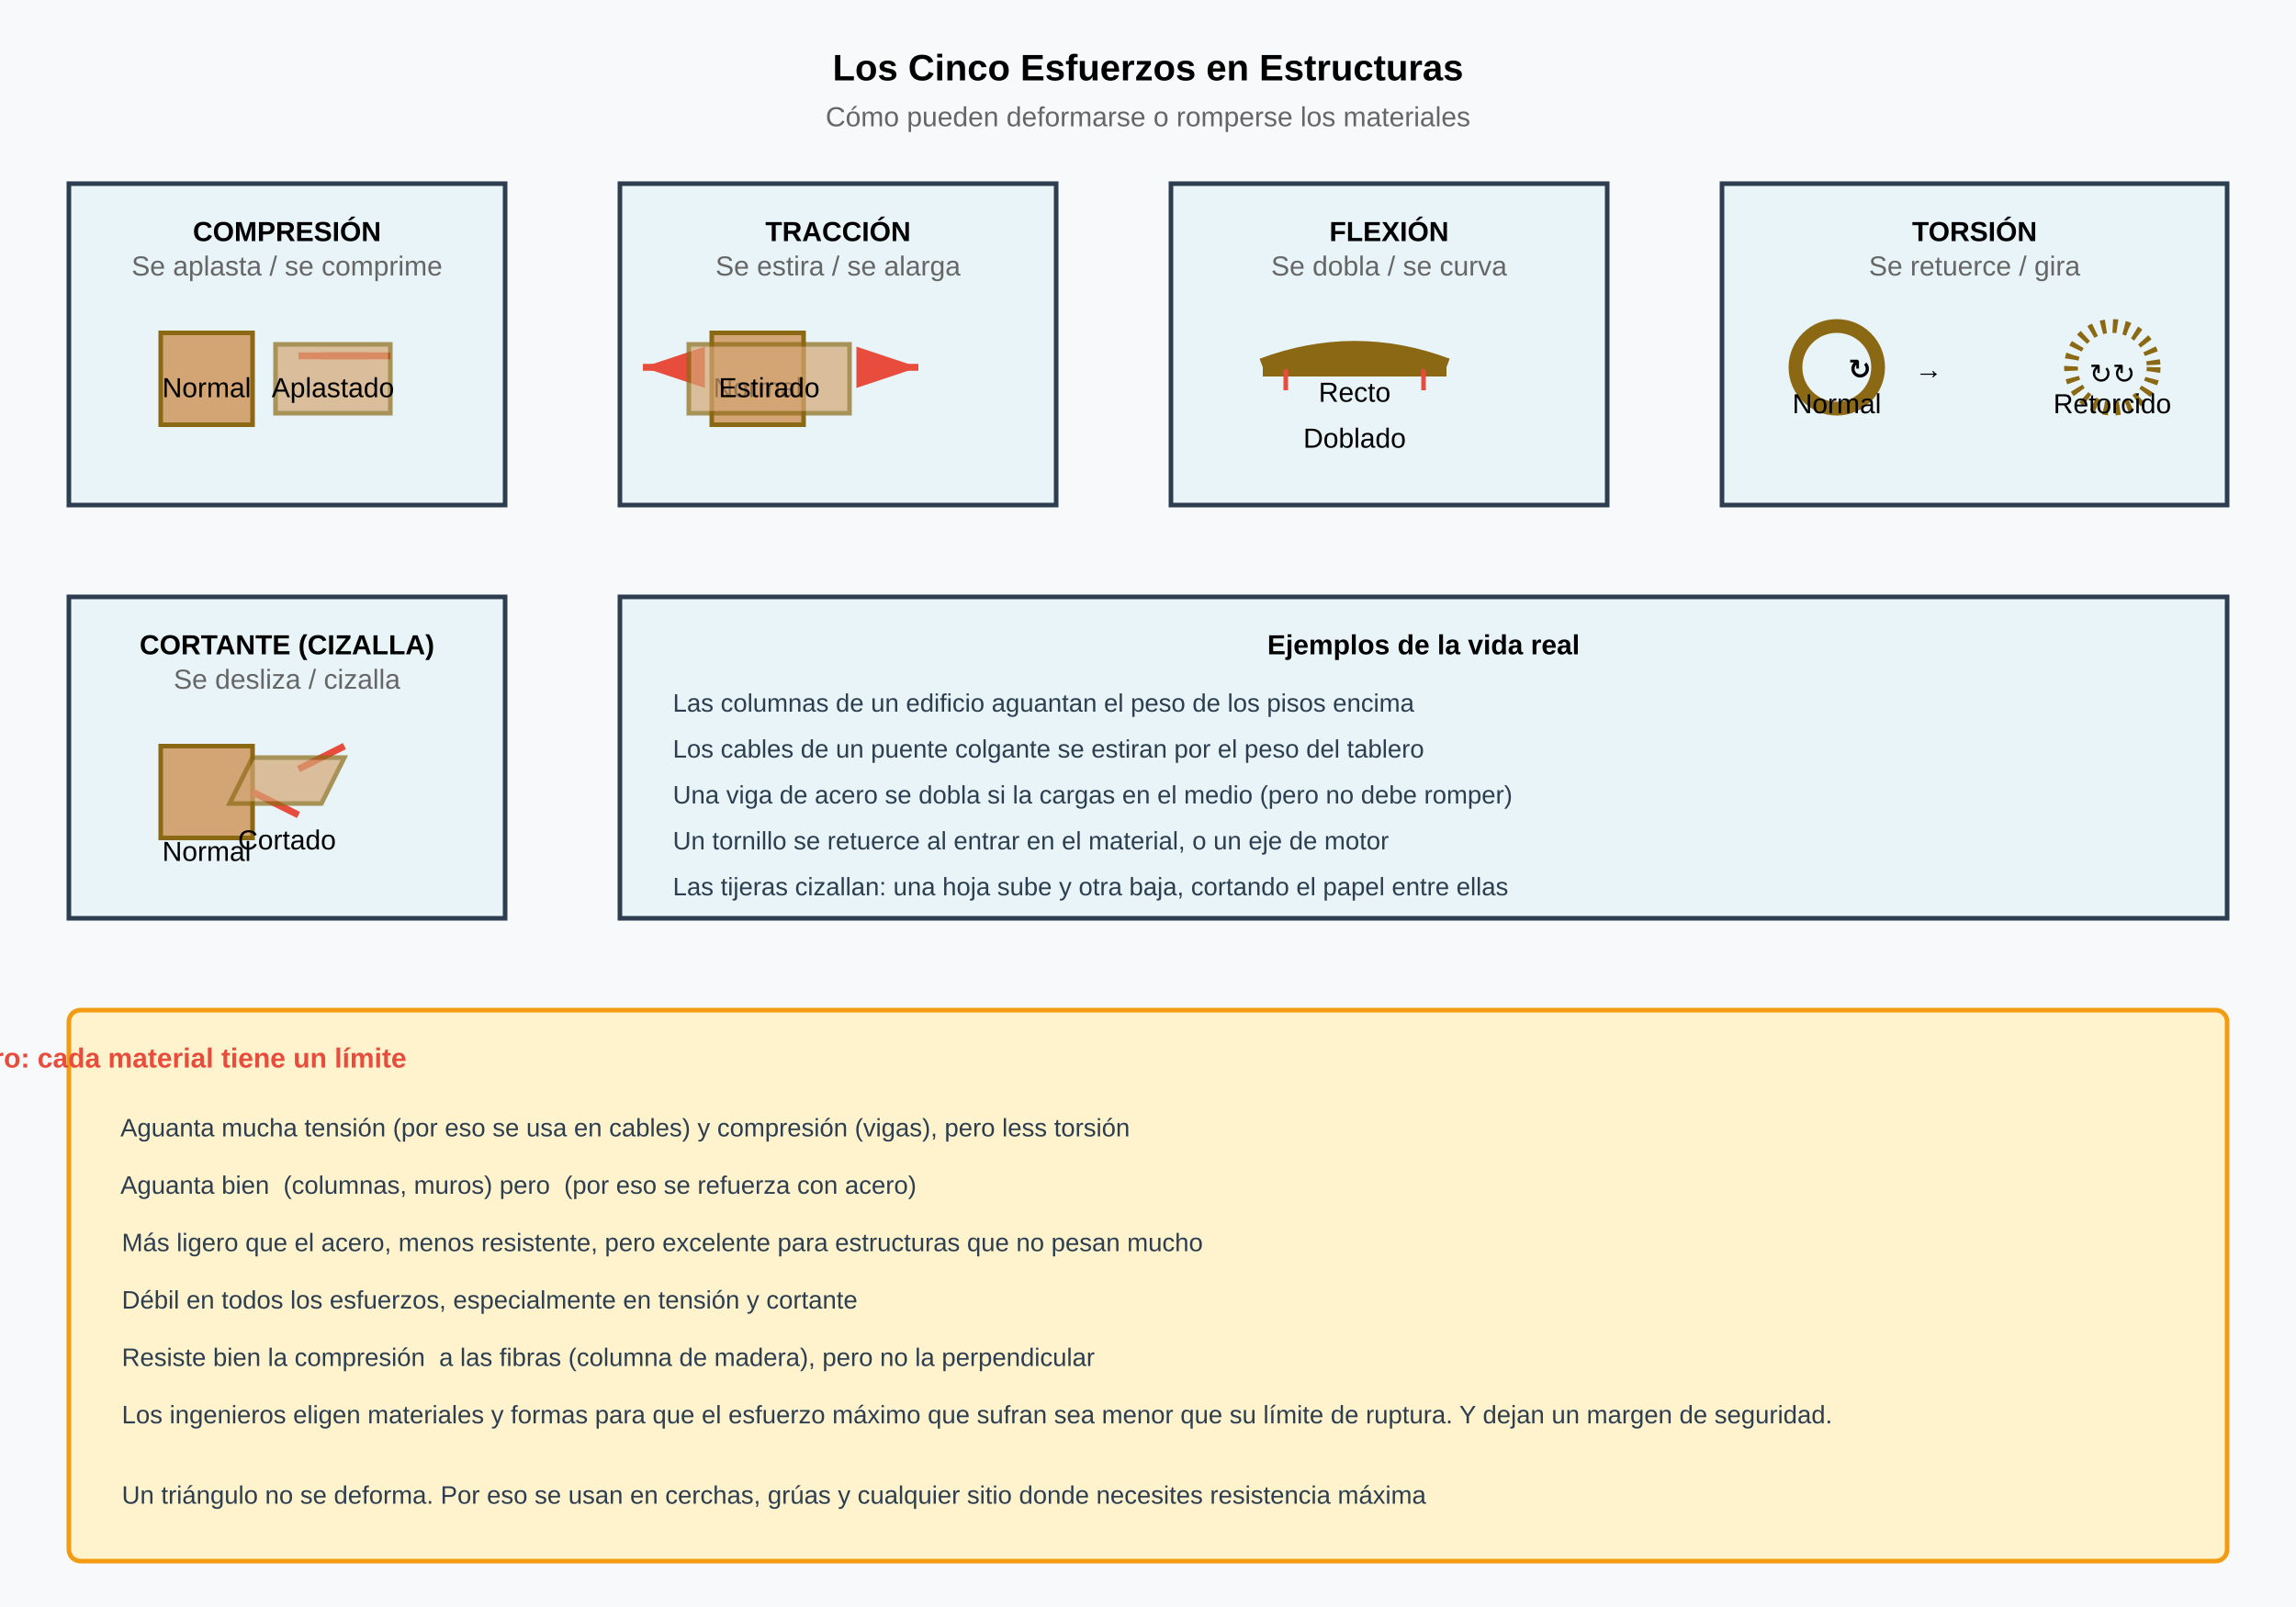
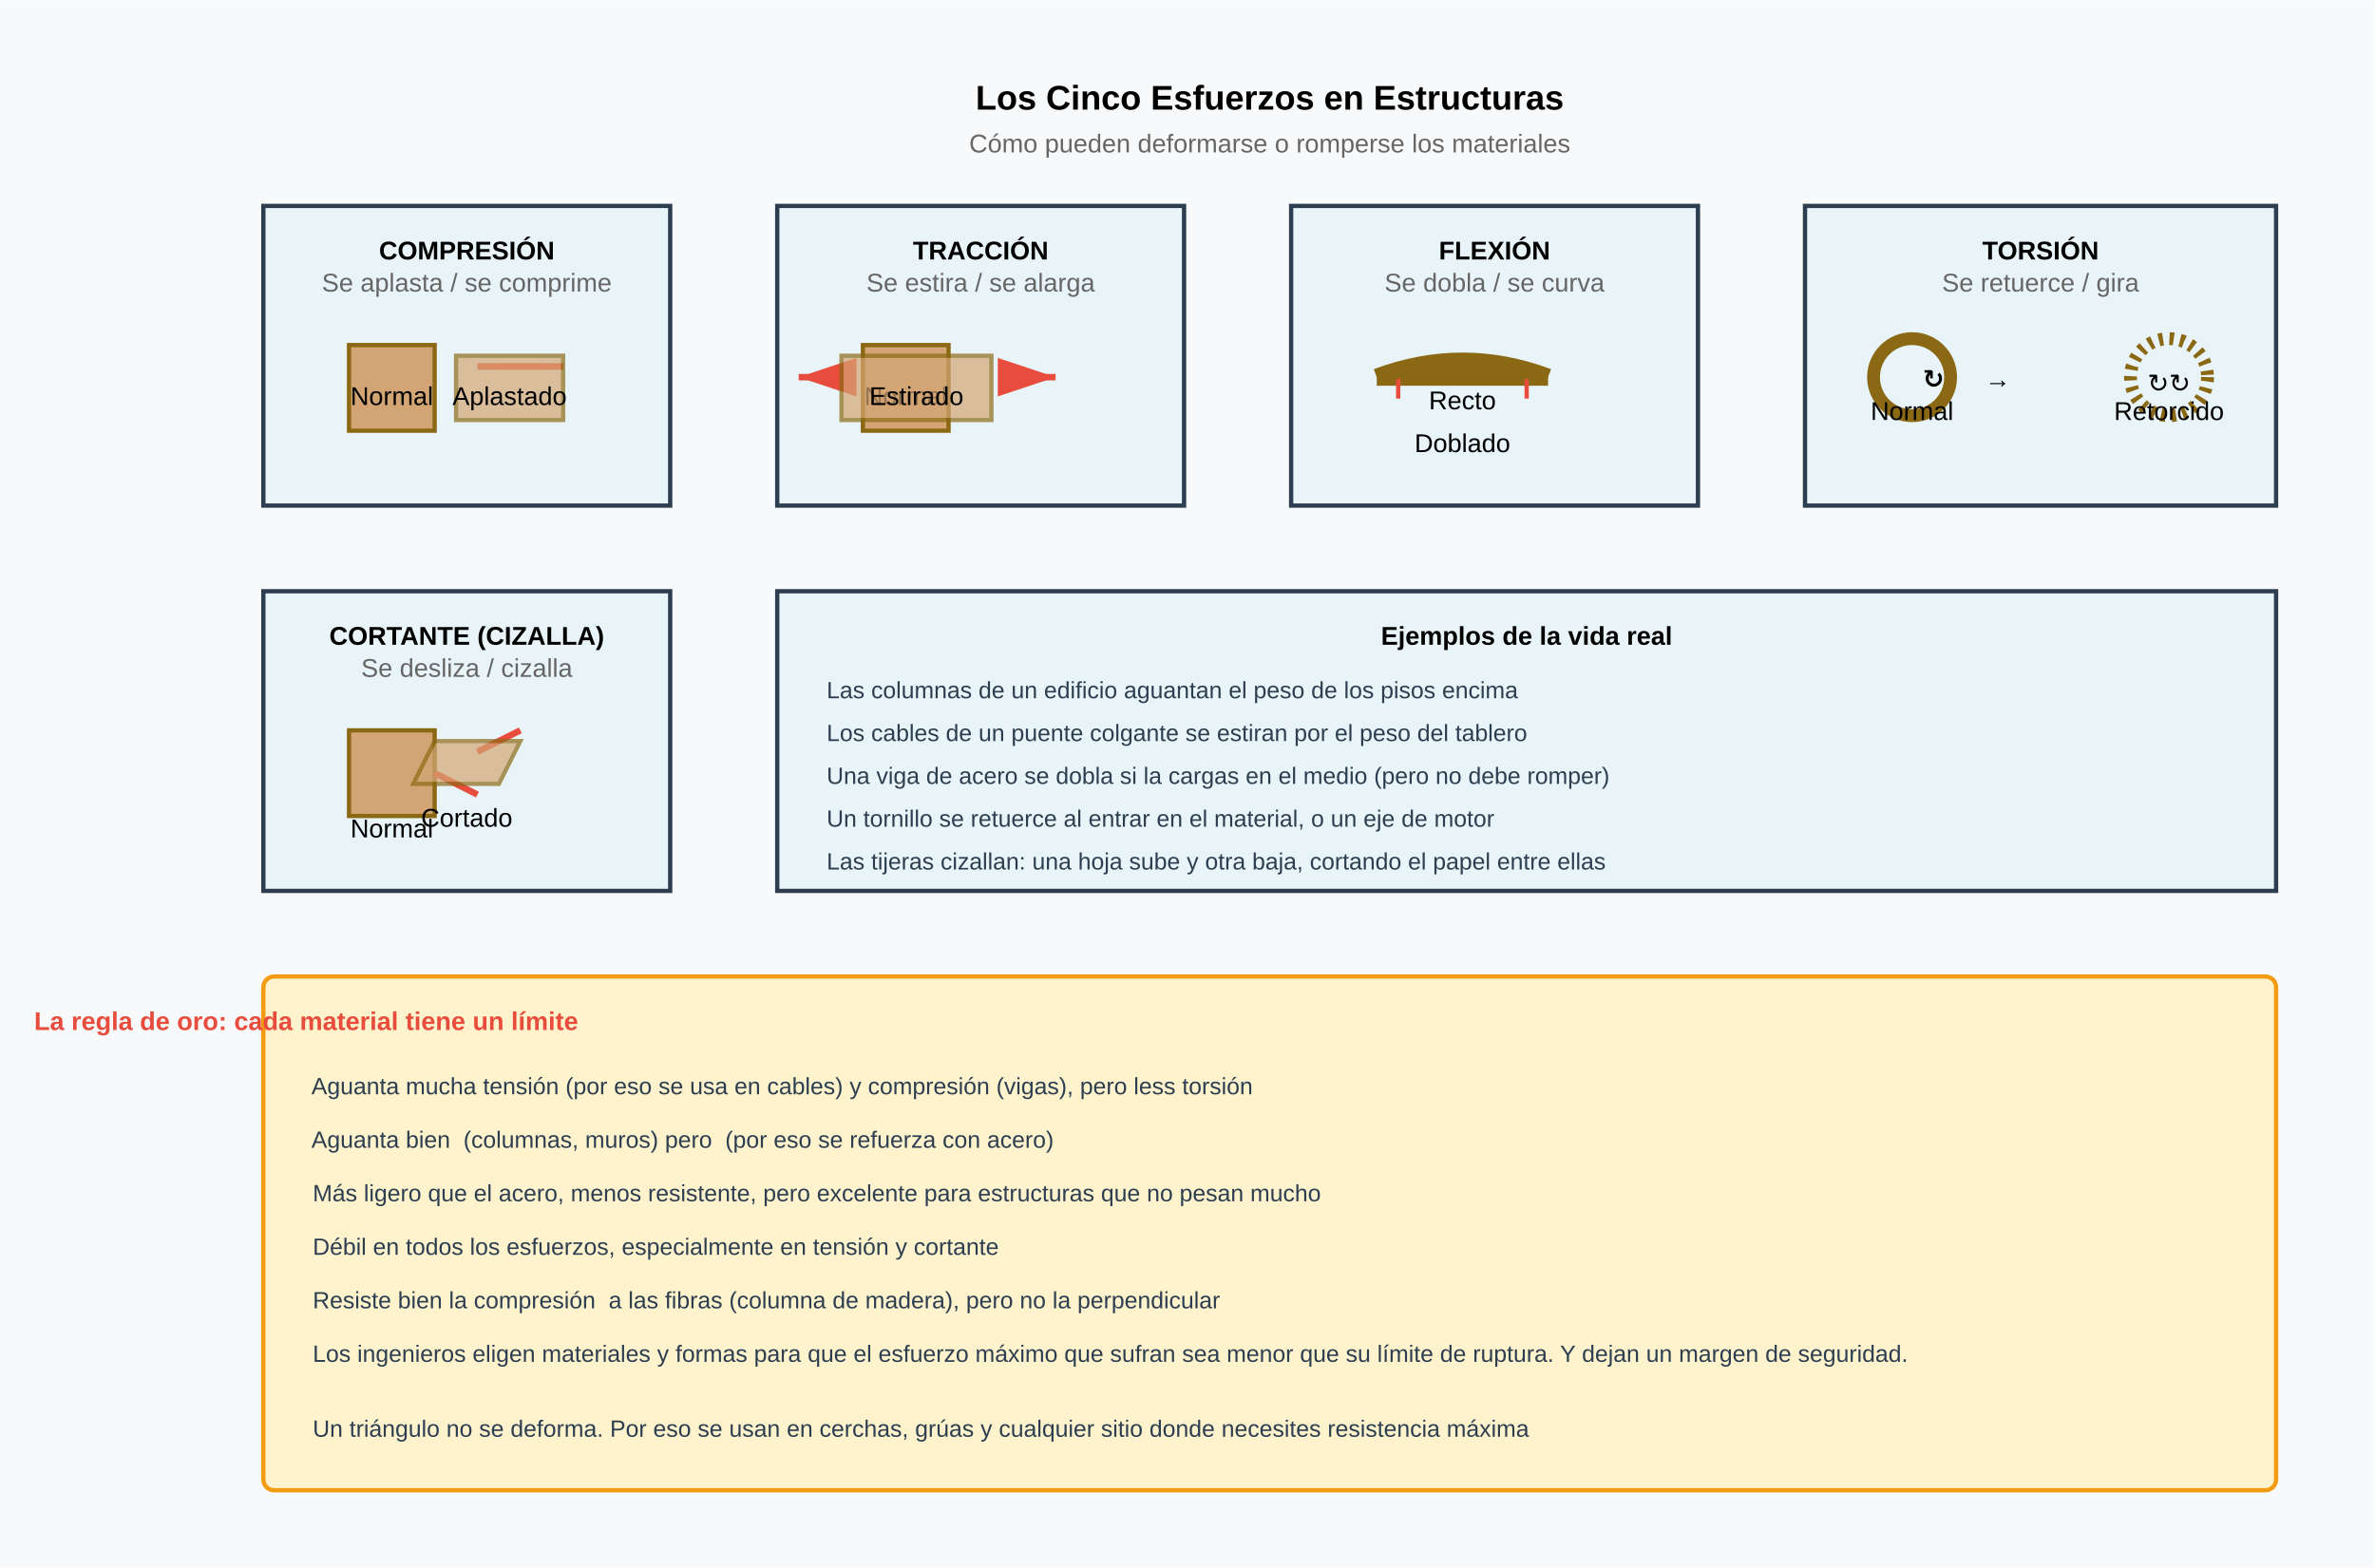
- <svg xmlns="http://www.w3.org/2000/svg" viewBox="0 0 1000 700">
+ <svg xmlns="http://www.w3.org/2000/svg" viewBox="-93 -16.2 1109.2 732.3">
  <defs>
    <style>
      .box { stroke: #2c3e50; stroke-width: 2; fill-opacity: 0.9; }
      .title { font-family: Arial, sans-serif; font-size: 16px; font-weight: bold; text-anchor: middle; }
      .label { font-family: Arial, sans-serif; font-size: 12px; text-anchor: middle; }
      .stress-box { stroke: #2c3e50; stroke-width: 2; fill: #e8f4f8; }
      .arrow { stroke: #e74c3c; stroke-width: 3; fill: none; marker-end: url(#arrowred); }
      .arrow-good { stroke: #27ae60; stroke-width: 3; fill: none; marker-end: url(#arrowgreen); }
      .material { fill: #d4a574; stroke: #8b6914; stroke-width: 2; }
    </style>
    <marker id="arrowred" markerWidth="10" markerHeight="10" refX="9" refY="3" orient="auto" markerUnits="strokeWidth">
      <path d="M0,0 L0,6 L9,3 z" fill="#e74c3c" />
    </marker>
    <marker id="arrowgreen" markerWidth="10" markerHeight="10" refX="9" refY="3" orient="auto" markerUnits="strokeWidth">
      <path d="M0,0 L0,6 L9,3 z" fill="#27ae60" />
    </marker>
  </defs>
-   <rect width="1000" height="700" fill="#f8f9fa" />
+   <rect x="-93" y="-16" width="1109" height="732" fill="#f8f9fa" />
  <text x="500" y="35" class="title" font-size="18">Los Cinco Esfuerzos en Estructuras</text>
  <text x="500" y="55" class="label" font-size="11" fill="#666">Cómo pueden deformarse o romperse los materiales</text>
  <g>
    <rect x="30" y="80" width="190" height="140" class="stress-box" />
    <text x="125" y="105" class="label" font-weight="bold" font-size="13">COMPRESIÓN</text>
    <text x="125" y="120" class="label" font-size="10" fill="#666">Se aplasta / se comprime</text>
    <rect x="70" y="145" width="40" height="40" class="material" />
    <text x="90" y="173" class="label" font-size="9">Normal</text>
    <path d="M130,155 L160,155" stroke="#e74c3c" stroke-width="3" marker-start="url(#arrowright)" />
    <path d="M170,155 L140,155" stroke="#e74c3c" stroke-width="3" marker-end="url(#arrowright)" />
    <rect x="120" y="150" width="50" height="30" class="material" opacity="0.7" />
    <text x="145" y="173" class="label" font-size="9">Aplastado</text>
  </g>
  <g>
    <rect x="270" y="80" width="190" height="140" class="stress-box" />
    <text x="365" y="105" class="label" font-weight="bold" font-size="13">TRACCIÓN</text>
    <text x="365" y="120" class="label" font-size="10" fill="#666">Se estira / se alarga</text>
    <rect x="310" y="145" width="40" height="40" class="material" />
    <text x="330" y="173" class="label" font-size="9">Normal</text>
    <path d="M300,160 L280,160" stroke="#e74c3c" stroke-width="3" marker-end="url(#arrowred)" />
    <path d="M380,160 L400,160" stroke="#e74c3c" stroke-width="3" marker-end="url(#arrowred)" />
    <rect x="300" y="150" width="70" height="30" class="material" opacity="0.7" />
    <text x="335" y="173" class="label" font-size="9">Estirado</text>
  </g>
  <g>
    <rect x="510" y="80" width="190" height="140" class="stress-box" />
    <text x="605" y="105" class="label" font-weight="bold" font-size="13">FLEXIÓN</text>
    <text x="605" y="120" class="label" font-size="10" fill="#666">Se dobla / se curva</text>
    <line x1="550" y1="160" x2="630" y2="160" stroke="#8b6914" stroke-width="8" />
    <text x="590" y="175" class="label" font-size="9">Recto</text>
    <path d="M560,155 L560,170" stroke="#e74c3c" stroke-width="2" />
    <path d="M620,155 L620,170" stroke="#e74c3c" stroke-width="2" />
    <path d="M550 160 Q590 145 630 160" stroke="#8b6914" stroke-width="8" fill="none" />
    <text x="590" y="195" class="label" font-size="9">Doblado</text>
  </g>
  <g>
    <rect x="750" y="80" width="220" height="140" class="stress-box" />
    <text x="860" y="105" class="label" font-weight="bold" font-size="13">TORSIÓN</text>
    <text x="860" y="120" class="label" font-size="10" fill="#666">Se retuerce / gira</text>
    <circle cx="800" cy="160" r="18" fill="none" stroke="#8b6914" stroke-width="6" />
    <text x="810" y="165" class="label" font-size="12" font-weight="bold">↻</text>
    <text x="800" y="180" class="label" font-size="9">Normal</text>
    <text x="840" y="165" class="label" font-size="14">→</text>
    <circle cx="920" cy="160" r="18" fill="none" stroke="#8b6914" stroke-width="6" stroke-dasharray="2,3" />
    <text x="920" y="167" class="label" font-size="10">↻↻</text>
    <text x="920" y="180" class="label" font-size="9">Retorcido</text>
  </g>
  <g>
    <rect x="30" y="260" width="190" height="140" class="stress-box" />
    <text x="125" y="285" class="label" font-weight="bold" font-size="13">CORTANTE (CIZALLA)</text>
    <text x="125" y="300" class="label" font-size="10" fill="#666">Se desliza / cizalla</text>
    <rect x="70" y="325" width="40" height="40" class="material" />
    <text x="90" y="375" class="label" font-size="9">Normal</text>
    <path d="M130,335 L150,325" stroke="#e74c3c" stroke-width="3" />
    <path d="M130,355 L110,345" stroke="#e74c3c" stroke-width="3" />
    <polygon points="110,330 150,330 140,350 100,350" class="material" opacity="0.7" />
    <text x="125" y="370" class="label" font-size="9">Cortado</text>
  </g>
  <g>
    <rect x="270" y="260" width="700" height="140" class="stress-box" />
    <text x="620" y="285" class="label" font-weight="bold" font-size="13">Ejemplos de la vida real</text>
    <g font-family="Arial" font-size="11" fill="#2c3e50" text-anchor="start">
      <text x="290" y="310">
        <b>Compresión:</b> Las columnas de un edificio aguantan el peso de los pisos encima</text>
      <text x="290" y="330">
        <b>Tensión:</b> Los cables de un puente colgante se estiran por el peso del tablero</text>
      <text x="290" y="350">
        <b>Flexión:</b> Una viga de acero se dobla si la cargas en el medio (pero no debe romper)</text>
      <text x="290" y="370">
        <b>Torsión:</b> Un tornillo se retuerce al entrar en el material, o un eje de motor</text>
      <text x="290" y="390">
        <b>Cortante:</b> Las tijeras cizallan: una hoja sube y otra baja, cortando el papel entre ellas</text>
    </g>
  </g>
  <g>
    <rect x="30" y="440" width="940" height="240" fill="#fff3cd" stroke="#f39c12" stroke-width="2" rx="5" />
    <text x="50" y="465" class="label" font-weight="bold" font-size="12" text-anchor="start" fill="#e74c3c">La regla de oro: cada material tiene un límite</text>
    <g font-family="Arial" font-size="11" fill="#2c3e50" text-anchor="start">
      <text x="50" y="495">
        <b>Acero:</b> Aguanta mucha tensión (por eso se usa en cables) y compresión (vigas), pero less torsión</text>
      <text x="50" y="520">
        <b>Hormigón:</b> Aguanta bien <b>compresión</b> (columnas, muros) pero <b>nada de tensión</b> (por eso se refuerza con acero)</text>
      <text x="50" y="545">
        <b>Aluminio:</b> Más ligero que el acero, menos resistente, pero excelente para estructuras que no pesan mucho</text>
      <text x="50" y="570">
        <b>Plástico impreso (3D):</b> Débil en todos los esfuerzos, especialmente en tensión y cortante</text>
      <text x="50" y="595">
        <b>Madera:</b> Resiste bien la compresión <b>paralela</b> a las fibras (columna de madera), pero no la perpendicular</text>
      <text x="50" y="620">
        <b>Evitar fallos:</b> Los ingenieros eligen materiales y formas para que el esfuerzo máximo que sufran sea menor que su límite de ruptura. Y dejan un margen de seguridad.</text>
      <text x="50" y="655">
        <b>Triangular funciona:</b> Un triángulo no se deforma. Por eso se usan en cerchas, grúas y cualquier sitio donde necesites resistencia máxima</text>
    </g>
  </g>
</svg>
